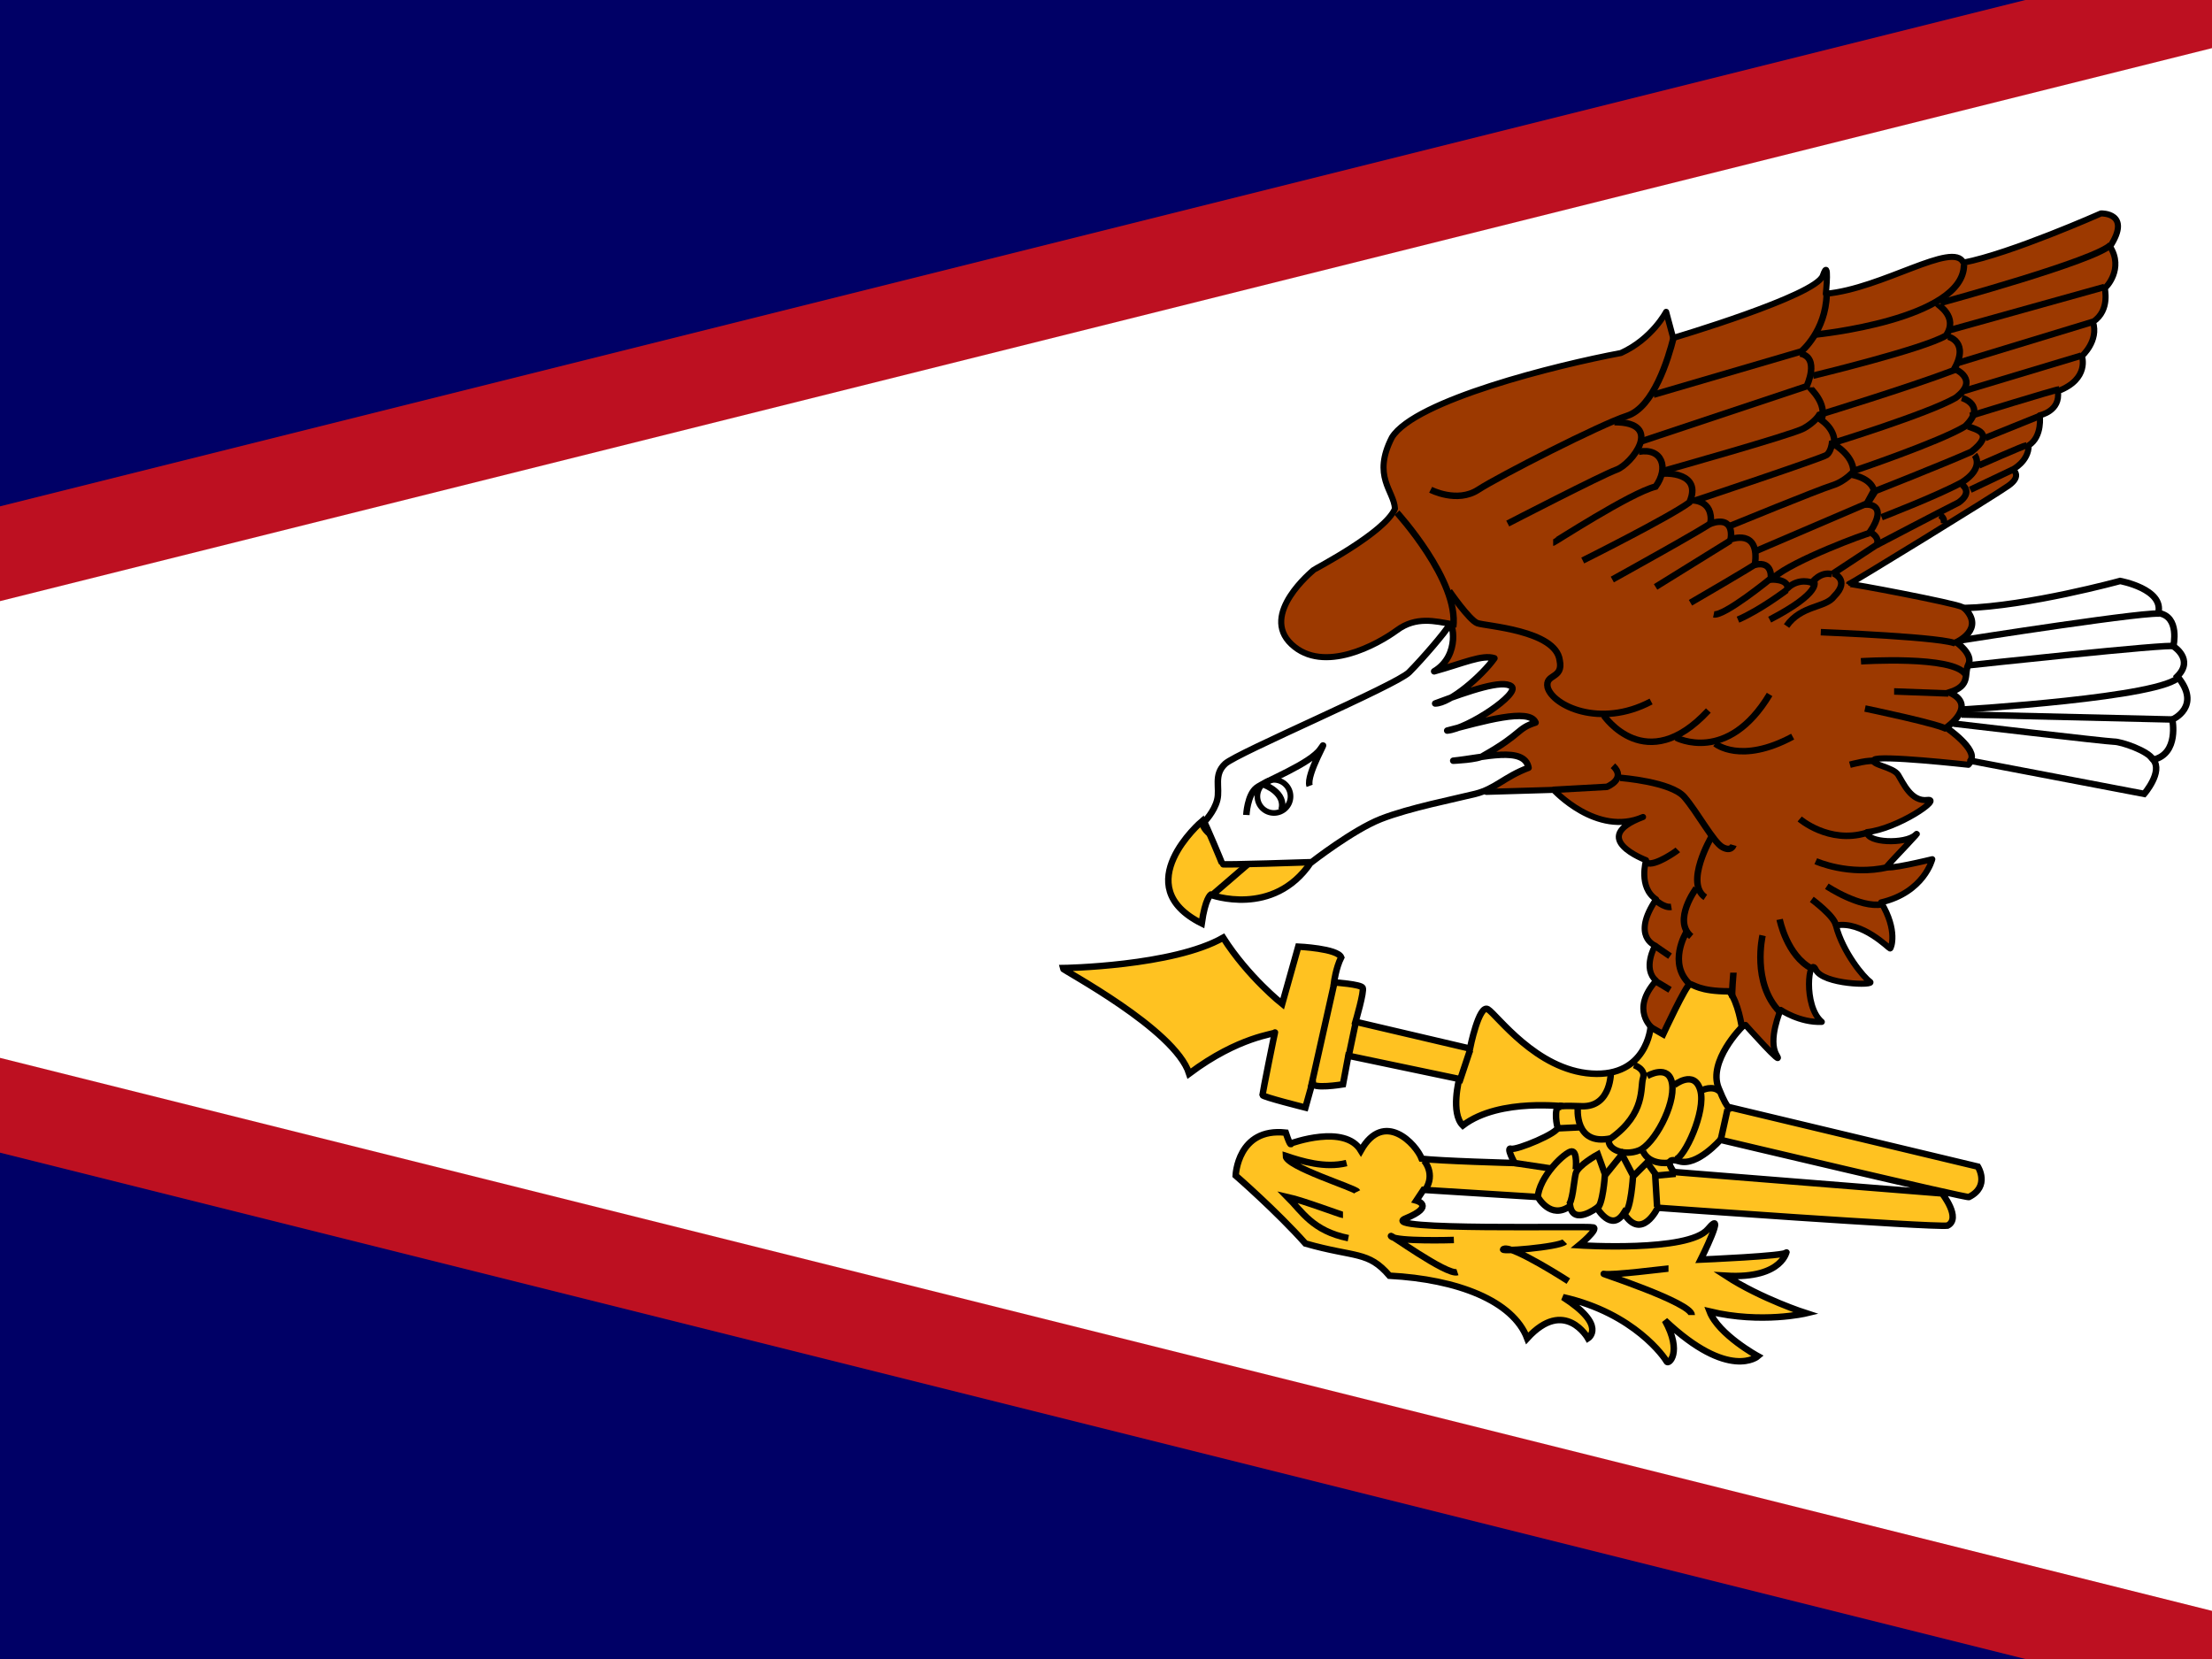
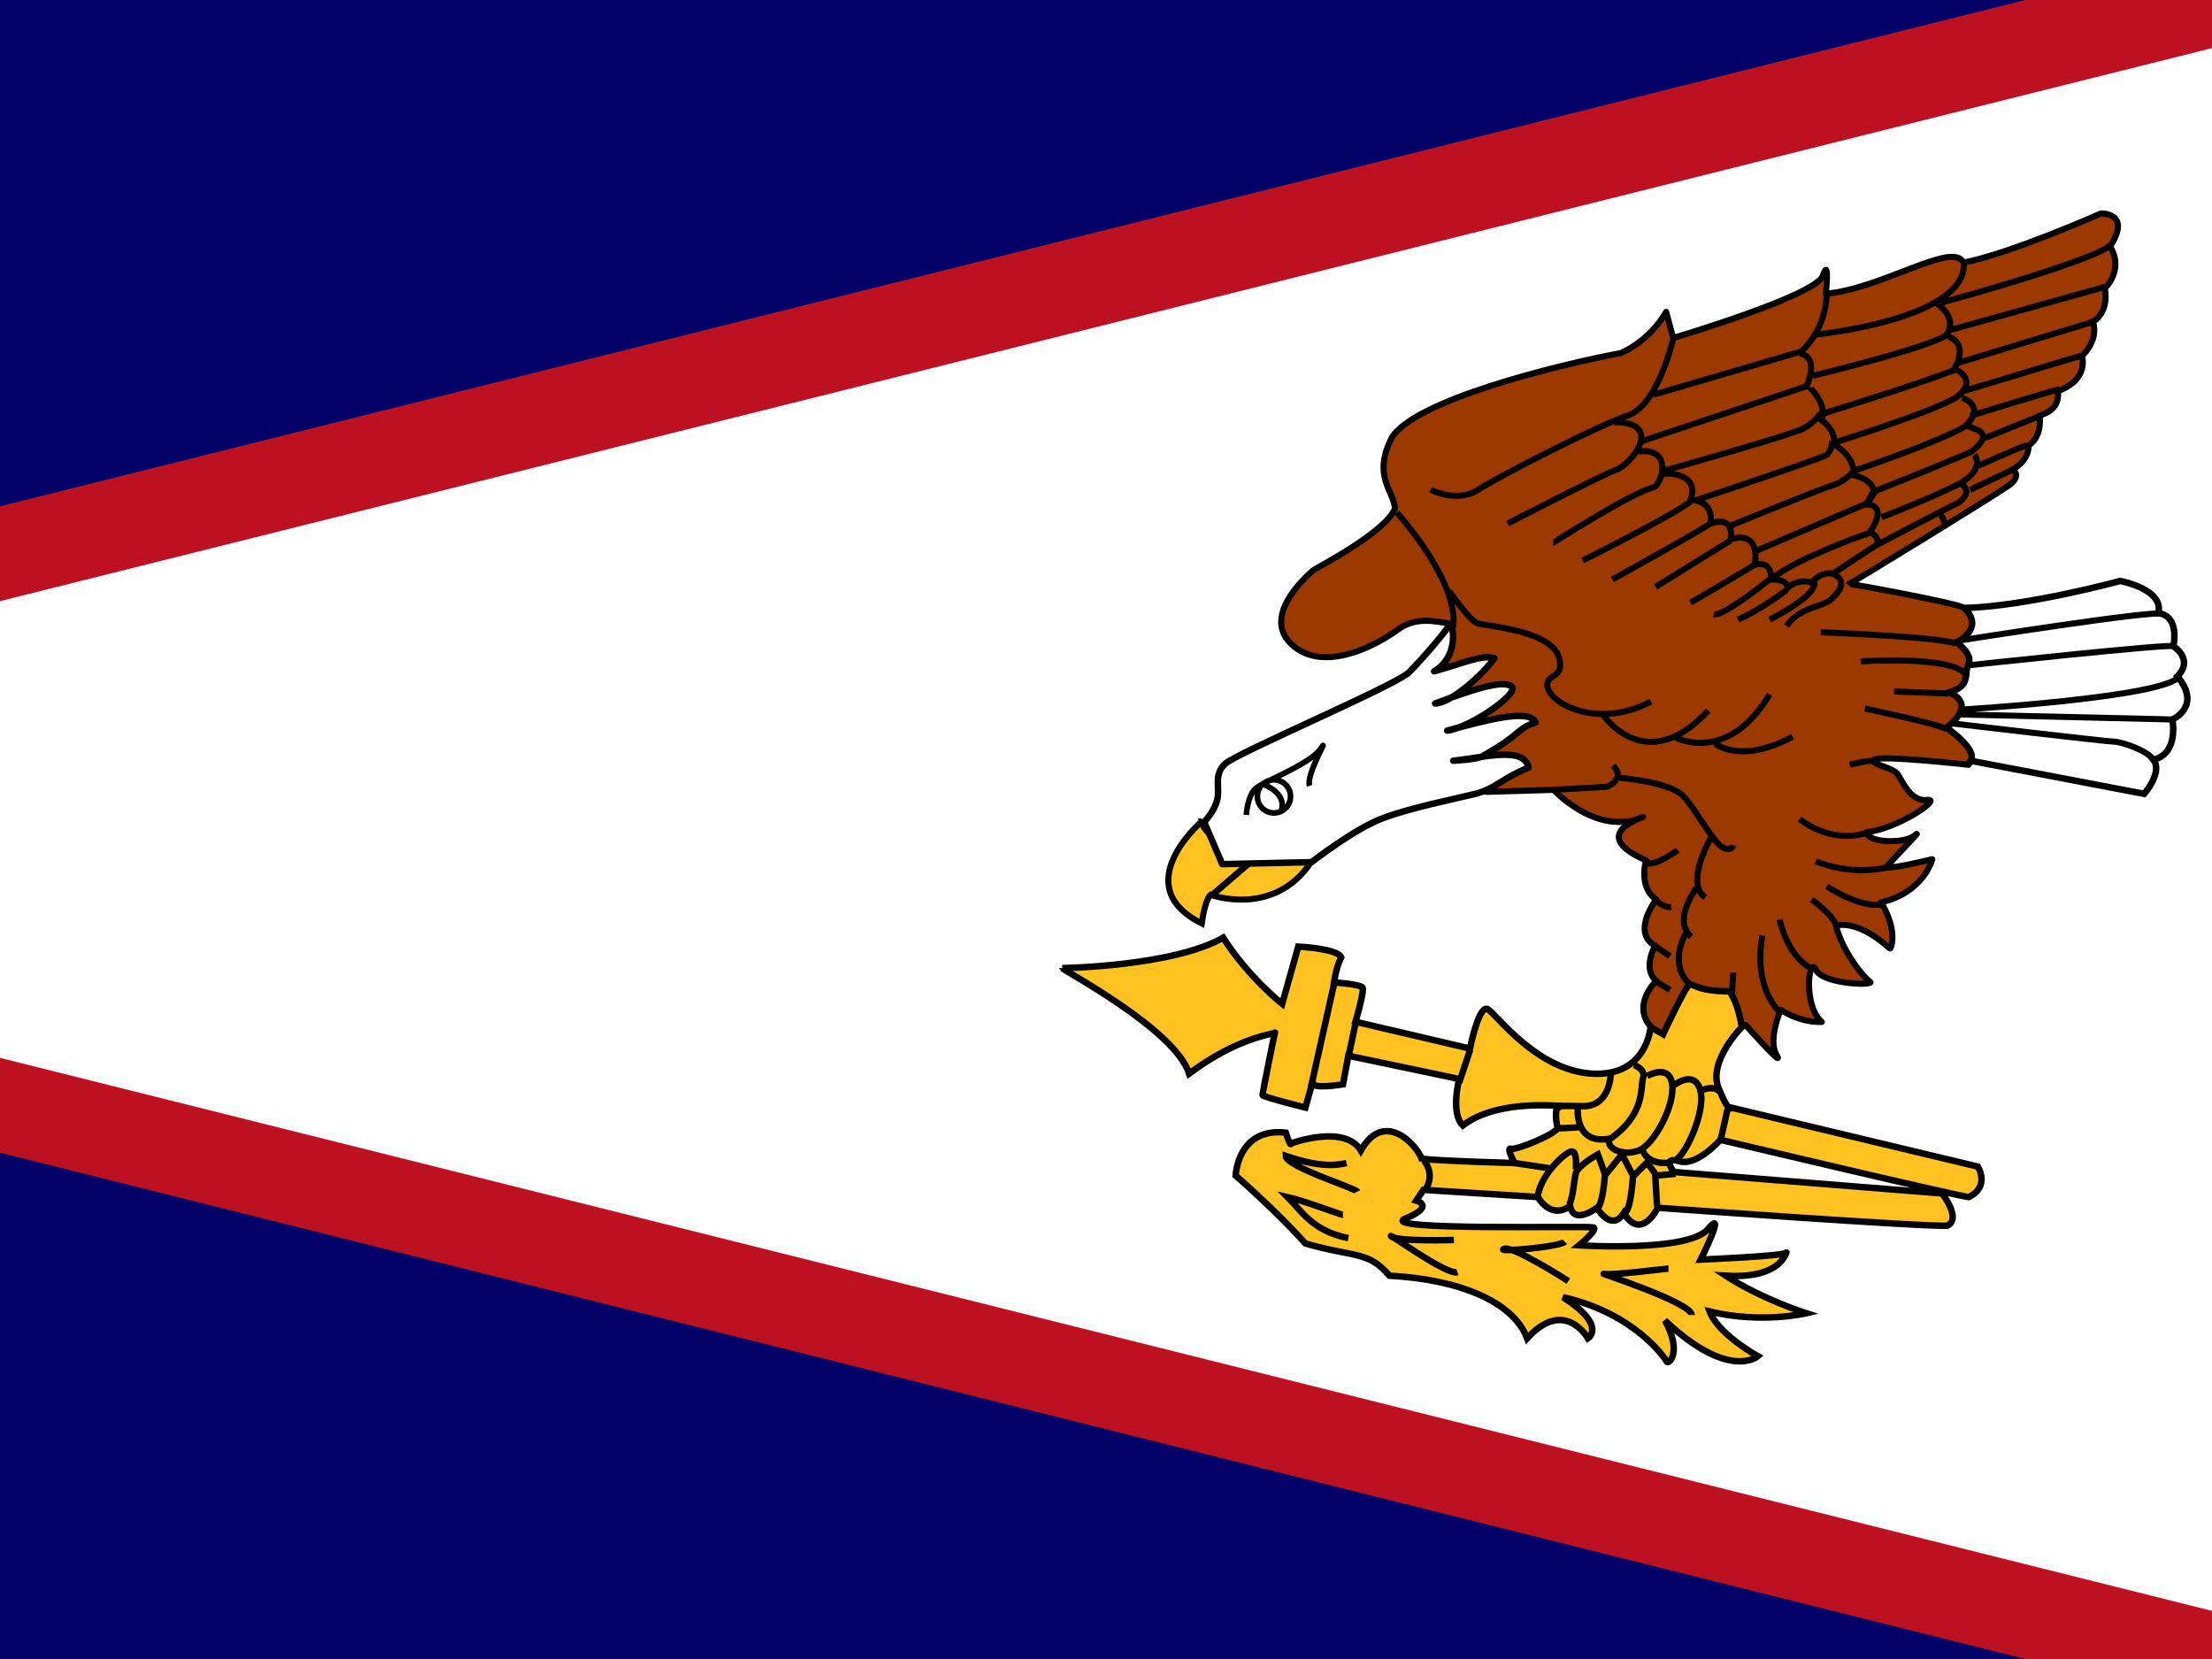
- <svg xmlns="http://www.w3.org/2000/svg" id="svg548" height="480" width="640" version="1.1">
-   <defs id="defs550">
-     <clipPath id="clipPath3716" clipPathUnits="userSpaceOnUse">
-       <rect id="rect3718" fill-opacity="0.67" height="480" width="640" y="0" x="0" />
-     </clipPath>
-   </defs>
-   <g id="flag" clip-path="url(#clipPath3716)">
-     <rect id="rect877" height="512" width="1024" y="-16" x="-374" stroke-width="1pt" fill="#006" />
-     <path id="path1241" d="m-374 240 1024 256v-512l-1024 256z" fill-rule="evenodd" stroke-width="1pt" fill="#bd1021" />
-     <path id="path1244" d="m650 11.429v457.14l-914.29-228.57 914.29-228.57z" fill-rule="evenodd" stroke-width="1pt" fill="#fff" />
-     <g id="g1279" stroke="#000" transform="matrix(1.4087 0 0 1.4087 292.32 52.187)">
-       <path id="path1211" stroke-linejoin="round" d="m131.81 174.07s-4.538-3.713 0.825-9.695c-2.888-2.475-0.206-7.219-0.206-7.219s-4.951-1.857 0.206-9.489c-3.713-2.475-2.063-8.045-2.063-8.045s-12.17-4.538-0.618-8.869c-9.489 4.125-18.359-5.57-18.359-5.57l-13.82 0.413c-2.344-11.48-20.565-1.51-7.019-34.443-3.507-0.619-7.426-1.65-11.345 1.238-3.92 2.887-15.058 9.075-21.659 2.887s4.331-15.058 4.538-15.264c0.206-0.206 14.645-7.632 16.708-12.582-0.206-3.714-4.744-6.601-0.619-14.646 4.744-7.632 33.826-14.852 47.036-17.327 6.394-2.888 9.282-8.457 9.282-8.457l1.444 5.363s29.291-8.664 30.735-12.789 0.619 3.713 0.619 3.713c11.551-1.031 26.196-10.932 28.259-6.394 9.695-1.856 28.26-10.107 28.26-10.107s6.394-0.206 1.856 6.807c2.888 4.538-0.825 8.457-1.031 8.457-0.207 0 1.237 4.538-2.476 7.013 1.239 3.919-2.269 7.013-2.269 7.013s1.651 4.744-4.95 7.22c0.619 4.125-3.713 4.951-3.713 4.951s0.619 4.332-2.269 6.188c0 3.3-3.3 4.951-3.3 4.951s2.062 1.238-0.826 3.3c-2.887 2.063-32.797 20.421-32.797 20.215 0-0.206 21.865 3.919 23.309 4.744s17.946 11.758 17.946 11.758l-16.709 20.627s-18.564-2.062-19.389-1.031 3.919 1.444 4.95 3.094c1.032 1.65 2.682 5.57 5.982 5.157 3.301-0.413-6.188 5.982-12.376 6.601 0 2.269 7.838 2.475 9.901 0.619 2.063-1.857-4.951 5.363-5.776 6.394s9.283-1.444 9.283-1.444-1.651 6.807-10.52 8.87c3.506 5.776 2.062 9.489 1.856 9.489s-5.776-5.776-11.139-4.745c1.444 5.57 5.776 10.726 7.014 11.552 1.237 0.825-9.695 0.618-11.139-2.476s-2.682 7.426 1.237 10.727c-4.537 0.206-8.457-2.476-8.457-2.476s-2.681 6.188-0.825 9.283c1.857 3.094-6.394-6.189-6.394-6.189l-15.677 6.601-3.507-5.982z" fill-rule="evenodd" stroke-width="1.25" fill="#9c3900" />
-       <path id="path1173" d="m10.652 161.79c0.367 0 22.774-0.368 33.06-6.245 5.143 8.081 12.122 13.591 12.122 13.591l3.306-11.754s8.081 0.367 8.816 2.204c-1.102 2.203-1.469 5.142-1.469 5.142s5.51 0.368 5.877 1.102c0.367 0.735-1.469 6.979-1.469 6.979l23.509 5.51s1.837-9.183 3.673-8.081c1.837 1.102 9.918 12.489 21.305 13.224s12.122-9.551 12.122-9.551l2.571 1.47s4.775-10.285 5.51-10.285 1.837 1.469 8.081 1.469c1.837 2.204 2.572 7.346 2.572 7.346s-6.98 6.98-4.776 12.49 2.572 4.04 2.572 4.04l50.691 12.122s2.572 4.041-1.836 6.245c0 0.367-51.059-11.755-51.059-11.755s-4.776 5.51-8.449 4.408-1.102 2.204-1.102 2.204l55.099 4.408s4.041 5.143 1.102 6.612c-3.673 0.367-59.507-3.673-59.507-3.673s-3.306 6.979-6.979 1.102c-2.571 4.04-5.51-1.102-5.51-1.102s-4.775 3.673-5.51-0.368c-4.041 2.939-6.612-1.836-6.612-1.836l-23.509-1.47-1.469 2.204s4.041 1.102-2.204 3.674c-6.245 2.571 37.467 1.469 38.569 1.836 1.102 0.368-2.938 3.674-2.938 3.674s22.407 1.469 26.447-3.306c4.041-4.776-1.469 6.244-1.469 6.244s17.632-0.734 17.632-1.469-0.368 5.51-12.489 4.775c7.346 4.776 16.529 7.714 16.529 7.714s-9.183 2.204-19.835-0.367c1.836 4.775 9.918 9.183 9.918 9.183s-5.878 5.143-19.102-7.347c3.674 6.612 0.735 9.184 0.368 8.449-0.368-0.735-6.612-9.918-21.305-13.224 9.183 5.877 5.142 8.449 5.142 8.449s-4.775-8.449-12.489 0c-2.939-7.714-14.326-12.122-28.284-12.857-4.408-5.142-6.979-3.673-17.264-6.612-5.877-6.611-14.326-13.958-14.326-13.958s0.367-9.918 10.285-8.816c1.102 3.306 1.102 2.204 1.102 2.204s11.02-4.041 14.326 1.469c4.775-8.449 11.387-1.263 12.489 1.675 3.165 0.464 19.101 0.896 19.101 0.896s-1.837-3.306-0.735-2.938c1.102 0.367 9.918-3.306 9.551-4.408-0.368-1.102-0.735-4.775 0.734-4.408 1.47 0.367-12.489-1.837-20.203 4.041-2.571-2.572-0.735-9.551-0.735-9.551l-22.774-4.775-1.102 5.877s-6.612 1.102-6.245-0.367c0.367-1.47-1.469 5.142-1.469 5.142s-8.816-2.204-8.816-2.571 2.571-13.224 2.571-12.857c0 0.368-7.347 0.735-17.632 8.449-2.939-9.183-26.08-21.305-26.08-21.672z" fill-rule="evenodd" stroke-width="1pt" fill="#ffc221" />
-       <path id="path1174" d="m66.487 165.1-4.775 21.305" stroke-width="1pt" fill="none" />
-       <path id="path1175" d="m70.894 173.18-1.469 6.979" stroke-width="1pt" fill="none" />
-       <path id="path1176" d="m94.404 178.69-2.204 6.612" stroke-width="1pt" fill="none" />
-       <path id="path1177" d="m135.18 223.5c-0.367 0-11.754 1.469-13.224 1.102-1.469-0.367 17.999 5.877 17.999 8.448" stroke-width="1pt" fill="none" />
-       <path id="path1179" d="m114.61 226.08s-11.388-7.346-13.224-6.612c-1.837 0.735 11.387-0.367 12.489-1.469" stroke-width="1pt" fill="none" />
-       <path id="path1180" d="m91.098 217.63s-11.754 0.367-12.856-0.735 11.387 8.081 13.591 7.347" stroke-width="1pt" fill="none" />
-       <path id="path1181" d="m68.323 212.48c-0.367 0-8.081-2.938-11.387-3.674 2.939 2.939 5.143 6.98 12.489 8.449" stroke-width="1pt" fill="none" />
-       <path id="path1182" d="m71.262 207.71c-0.367-0.735-14.693-5.143-14.693-7.347 3.306 1.102 8.081 2.571 12.489 1.469" stroke-width="1pt" fill="none" />
-       <path id="path1183" d="m147.3 190.81-1.469 6.611" stroke-width="1pt" fill="none" />
-       <path id="path1184" d="m39.304 131.67s-15.428 13.223 0 20.937c0.735-5.143 1.837-5.877 1.837-5.877s12.856 4.775 20.57-6.612c-3.306-4.775-9.183-2.938-9.183-2.938s-12.122-0.001-13.224-5.51z" fill-rule="evenodd" stroke-width="1pt" fill="#ffc221" />
-       <path id="path1185" d="m52.161 137.55-10.652 9.183" stroke-width="1pt" fill="none" />
-       <path id="path1186" d="m84.969 201.33s2.455 2.707 0.251 6.013" stroke-width="1pt" fill="none" />
-       <path id="path1187" d="m136.65 204.04-4.04 0.368" stroke-width="1pt" fill="none" />
-       <path id="path1188" d="m103.59 201.83 7.346 1.102" stroke-width="1pt" fill="none" />
-       <path id="path1189" d="m123.35 182.94s0.206 7.426-5.982 7.22c-6.188-0.207-4.126 0.206-4.126 0.206" stroke-width="1pt" fill="none" />
-       <path id="path1190" d="m128.1 181.7s2.475 0.825 1.857 2.682c-0.619 1.856 0.618 7.219-6.601 12.376-7.633 1.65-6.807-6.394-6.807-6.394" stroke-width="1pt" fill="none" />
-       <path id="path1191" d="m130.78 183.97s4.538-2.681 5.157 1.651c0.618 4.331-3.713 12.376-6.807 13.614-3.095 1.237-6.601-0.207-6.189-2.269" stroke-width="1pt" fill="none" />
-       <path id="path1192" d="m136.35 185.83s4.126-3.301 5.363 1.031c1.238 4.332-3.3 14.027-5.157 14.233" stroke-width="1pt" fill="none" />
-       <path id="path1193" d="m142.12 186.86s2.063-1.031 3.506 0.206" stroke-width="1pt" fill="none" />
-       <path id="path1194" d="m135.52 201.71c-0.825 0.206-4.332 0.412-5.569-2.269" stroke-width="1pt" fill="none" />
-       <path id="path1195" d="m116.96 194.49c-0.206 0-4.331 0.207-4.331 0.207" stroke-width="1pt" fill="none" />
-       <path id="path1196" d="m132.84 210.79-0.412-6.807-1.65-2.269-2.888 2.888s-0.413 6.807-1.65 7.426" stroke-width="1pt" fill="none" />
-       <path id="path1197" d="m127.89 204.39c-0.206-0.412-2.269-4.331-2.269-4.331l-3.507 4.331s-0.412 6.189-1.65 6.808" stroke-width="1pt" fill="none" />
-       <path id="path1198" d="m122.11 204.18c0-0.206-1.444-4.125-1.444-4.125s-4.125 2.269-4.538 3.919c-0.412 1.65-0.619 6.188-1.65 6.601" stroke-width="1pt" fill="none" />
-       <path id="path1199" d="m116.13 203.15s0.413-3.713-0.825-3.713c-1.237 0-6.807 5.157-7.013 9.695" stroke-width="1pt" fill="none" />
-       <path id="path1200" stroke-linejoin="round" d="m39.811 131.78s2.063-2.063 2.682-4.538c0.619-2.475-0.825-5.157 1.65-7.426 2.475-2.269 35.066-16.089 37.748-18.771 2.682-2.681 7.632-8.457 8.251-9.695 0.619-1.238 2.475 6.188-3.094 9.489 5.982-1.651 9.901-3.507 12.376-2.682-2.476 3.507-9.076 9.283-12.17 9.283 7.22-2.682 13.82-4.951 15.677-3.507 1.856 1.444-8.87 8.664-13.202 9.076 7.22-1.856 16.915-4.744 18.152-1.65-3.919 1.238-2.682 2.268-10.726 6.807-1.031 0.826-6.188 1.031-6.188 1.031 6.188-0.619 14.645-3.094 15.47 1.444-4.95 1.856-6.807 4.332-10.932 5.363-4.125 1.032-13.614 2.888-19.39 5.157-5.776 2.269-14.233 8.87-14.233 8.87s-18.358 0.619-18.358 0.412c0-0.206-3.507-8.457-3.713-8.663z" fill-rule="evenodd" stroke-width="1pt" fill="#fff" />
-       <path id="path1201" d="m48.474 130.34s0.206-4.125 2.063-5.569c1.857-1.444 11.139-4.951 13.202-8.045 2.063-3.094-3.094 5.363-2.269 7.632" stroke-width="1pt" fill="none" />
-       <path id="path1202" d="m52.187 124.15s4.538 1.651 3.507 5.157" stroke-width="1pt" fill="none" />
-       <path id="path1203" d="m57.344 126.01c0 2.164-1.755 3.919-3.919 3.919s-3.919-1.755-3.919-3.919 1.755-3.919 3.919-3.919 3.919 1.755 3.919 3.919z" transform="matrix(.86842 0 0 .86842 7.7514 17.095)" stroke-width="1pt" fill="none" />
-       <path id="path1205" d="m197.2 119.2 35.685 6.807s3.92-4.538 1.857-7.013c5.363-1.237 3.919-8.251 3.919-8.251s6.188-2.681 1.031-8.87c3.508-3.506-0.825-6.188-0.825-6.188s1.444-6.188-3.094-6.807c1.238-4.95-7.838-6.601-7.838-6.601s-18.771 5.157-31.973 5.569c4.332 4.332-1.65 7.013-1.65 7.013s3.507 2.475 2.475 4.538c-1.031 2.063 0.619 4.332-3.919 5.776 5.982 2.682-0.619 7.219-0.619 7.219s6.601 4.538 4.951 6.807z" fill-rule="evenodd" stroke-width="1pt" fill="#fff" />
-       <path id="path1206" d="m193.69 111.57s31.56 3.713 33.004 3.713 7.013 1.857 8.045 3.713" stroke-width="1pt" fill="none" />
-       <path id="path1207" d="m195.34 109.71 43.936 1.031" stroke-width="1pt" fill="none" />
-       <path id="path1208" d="m195.55 108.68s41.667-2.475 44.555-6.807" stroke-width="1pt" fill="none" />
-       <path id="path1209" d="m196.78 99.604s41.874-4.538 42.287-3.919" stroke-width="1pt" fill="none" />
-       <path id="path1210" d="m195.34 94.447s40.636-6.394 41.048-5.363" stroke-width="1pt" fill="none" />
-       <path id="path1212" d="m79.416 68.251s12.789 14.027 11.551 23.515" stroke-width="1pt" fill="none" />
-       <path id="path1213" d="m90.142 84.34s4.125 5.982 5.776 6.601 16.09 1.444 16.915 7.632c0.825 3.919-3.094 2.681-2.475 5.569 1.031 3.713 10.726 8.457 21.246 2.888" stroke-width="1pt" fill="none" />
-       <path id="path1214" d="m121.91 109.92s8.663 12.789 21.452-1.031" stroke-width="1pt" fill="none" />
-       <path id="path1215" d="m136.76 114.46s10.52 5.569 19.183-8.87" stroke-width="1pt" fill="none" />
-       <path id="path1216" d="m144.8 115.69s5.157 4.332 15.884-1.443" stroke-width="1pt" fill="none" />
-       <path id="path1217" d="m175.54 108.47s15.883 3.3 16.915 4.332" stroke-width="1pt" fill="none" />
-       <path id="path1218" d="m181.52 104.97c0.206 0 11.139 0.413 11.139 0.413" stroke-width="1pt" fill="none" />
-       <path id="path1219" d="m174.71 98.779s18.977-1.238 21.453 2.682" stroke-width="1pt" fill="none" />
-       <path id="path1220" d="m166.46 92.797s26.61 1.031 27.847 2.475" stroke-width="1pt" fill="none" />
-       <path id="path1221" d="m172.44 120.02s4.538-1.237 5.157-0.618" stroke-width="1pt" fill="none" />
-       <path id="path1222" d="m162.13 131.16s5.982 5.157 13.615 2.888" stroke-width="1pt" fill="none" />
-       <path id="path1223" d="m165.43 139.83s6.807 3.094 14.852 1.237" stroke-width="1pt" fill="none" />
-       <path id="path1224" d="m167.7 144.98s6.807 4.538 11.345 3.712" stroke-width="1pt" fill="none" />
-       <path id="path1225" d="m164.61 147.67s4.744 3.507 4.95 5.363" stroke-width="1pt" fill="none" />
-       <path id="path1226" d="m158.01 151.79s1.444 7.425 6.601 10.107" stroke-width="1pt" fill="none" />
-       <path id="path1227" d="m154.5 155.09s-2.269 9.695 3.507 15.677" stroke-width="1pt" fill="none" />
-       <path id="path1228" d="m148.52 162.72c0 0.206-0.412 4.538-0.206 4.951" stroke-width="1pt" fill="none" />
-       <path id="path1229" d="m111.39 125.18 11.139-0.619s4.125-1.65 1.237-4.331" stroke-width="1pt" fill="none" />
-       <path id="path1230" d="m125.21 122.71c0.207 0 10.52 0.825 13.202 3.919 2.681 3.094 5.982 9.282 7.838 10.314 1.857 1.031 2.269-0.413 2.269-0.413" stroke-width="1pt" fill="none" />
-       <path id="path1231" d="m143.98 134.88s-5.569 9.489-1.237 12.377" stroke-width="1pt" fill="none" />
-       <path id="path1232" d="m140.88 145.4s-4.95 6.601-1.031 9.901" stroke-width="1pt" fill="none" />
-       <path id="path1233" d="m138.82 154.47s-3.919 6.395 0.826 10.726" stroke-width="1pt" fill="none" />
-       <path id="path1235" d="m137.09 137.51c-0.266 0.266-4.791 3.46-6.388 2.662" stroke-width="1pt" fill="none" />
-       <path id="path1236" d="m132.3 147.62s1.863 1.863 3.46 1.597" stroke-width="1pt" fill="none" />
-       <path id="path1237" d="m132.52 157.3 2.973 2.039" stroke-width="1pt" fill="none" />
-       <path id="path1238" d="m132.92 164.71 2.572 1.552" stroke-width="1pt" fill="none" />
-       <path id="path1246" d="m86.33 63.544s5.423 2.82 9.761 0c4.339-2.82 25.162-13.448 30.585-15.184 5.422-1.735 8.459-11.713 9.544-16.051" stroke-width="1pt" fill="none" />
-       <path id="path1247" d="m132.1 44.022 30.368-8.893s4.989-4.121 5.206-11.713" stroke-width="1pt" fill="none" />
-       <path id="path1248" d="m165.5 31.658s30.367-3.037 30.367-14.316" stroke-width="1pt" fill="none" />
-       <path id="path1249" d="m191.1 25.15s31.886-8.676 34.923-11.93" stroke-width="1pt" fill="none" />
-       <path id="path1250" d="m102.16 70.485s19.305-9.978 22.342-11.062c3.036-1.085 9.977-9.761-0.434-9.761" stroke-width="1pt" fill="none" />
-       <path id="path1251" d="m111.49 74.389c0.217 0 15.834-10.195 21.04-11.496 2.82-3.904 1.302-8.026-3.47-7.158" stroke-width="1pt" fill="none" />
-       <path id="path1252" d="m133.83 60.29c0.434-0.217 8.46-0.434 5.64 5.857-4.12 3.037-21.908 11.93-21.908 11.93" stroke-width="1pt" fill="none" />
-       <path id="path1253" d="m129.71 53.566 33.84-11.28s2.82-5.857-1.301-6.724" stroke-width="1pt" fill="none" />
-       <path id="path1254" d="m190.45 25.367c0 0.217 4.339 2.603 1.736 6.507-4.772 2.82-27.331 8.243-27.331 8.243" stroke-width="1pt" fill="none" />
-       <path id="path1255" d="m224.72 21.897-31.886 8.893" stroke-width="1pt" fill="none" />
-       <path id="path1256" d="m222.33 29.055-27.764 8.46" stroke-width="1pt" fill="none" />
-       <path id="path1257" d="m219.95 35.996-24.511 7.375" stroke-width="1pt" fill="none" />
-       <path id="path1258" d="m215.39 42.937c-0.651 0-18.22 5.423-18.22 5.423" stroke-width="1pt" fill="none" />
-       <path id="path1259" d="m211.49 48.36-11.28 4.555" stroke-width="1pt" fill="none" />
-       <path id="path1260" d="m208.67 54.433c-0.434 0-9.761 4.121-9.761 4.121" stroke-width="1pt" fill="none" />
-       <path id="path1261" d="m205.85 59.422-8.676 4.121" stroke-width="1pt" fill="none" />
-       <path id="path1262" d="m190.88 68.75s1.085 0.434 0.868 1.735" stroke-width="1pt" fill="none" />
-       <path id="path1263" d="m168.97 80.68s3.688 1.301 0.217 4.772c-1.735 2.386-6.724 1.735-9.761 6.074" stroke-width="1pt" fill="none" />
-       <path id="path1264" d="m192.62 32.092s4.556 1.085 1.085 6.941c-9.111 3.471-27.548 9.11-27.548 9.11s-0.867 1.518-3.253 2.82c-2.386 1.301-28.632 8.676-28.632 8.676" stroke-width="1pt" fill="none" />
-       <path id="path1265" d="m194.14 38.816s4.989 2.169 0 5.857c-5.64 3.254-25.379 9.327-25.379 9.327s-0.217 1.735-1.084 2.386c-0.868 0.651-26.897 9.327-26.897 9.327" stroke-width="1pt" fill="none" />
-       <path id="path1266" d="m195.44 44.672s5.206 1.518 0.651 5.856c-5.423 3.254-22.776 9.11-22.776 9.11s-1.735 2.169-4.555 3.037c-2.82 0.868-20.823 8.243-20.823 8.243" stroke-width="1pt" fill="none" />
-       <path id="path1267" d="m196.74 50.529c1.519 0.651 5.64 1.302 0.651 5.206-5.856 2.603-20.172 8.243-20.172 8.243l-1.302 2.386-22.775 9.761" stroke-width="1pt" fill="none" />
-       <path id="path1268" d="m198.04 56.386s2.169 2.603-2.603 5.64c-5.206 2.82-16.485 7.158-16.485 7.158" stroke-width="1pt" fill="none" />
-       <path id="path1269" d="m195.44 62.459s2.386 1.518-0.65 3.688c-3.471 1.735-17.136 8.893-17.136 8.893l-8.894 5.857" stroke-width="1pt" fill="none" />
-       <path id="path1270" d="m164.2 42.503c0 0.217 3.688 3.254 2.386 6.724 3.254 2.386 2.603 4.989 2.603 4.989s4.555 2.603 3.905 6.29c4.555 1.085 4.338 3.688 4.338 3.688l-1.519 2.386s4.555-0.217 0.651 5.64c2.386 1.302 1.302 2.82 1.302 2.82" stroke-width="1pt" fill="none" />
-       <path id="path1271" d="m176.56 72.437c-0.651 0-15.834 5.64-19.739 9.11" stroke-width="1pt" fill="none" />
-       <path id="path1272" d="m139.91 65.713s4.555-0.217 3.905 4.772c5.206-1.735 4.121 3.254 4.121 3.254s6.073-2.386 4.989 5.206c3.904-0.868 3.253 3.037 3.253 3.037s3.471-0.217 3.471 1.735c2.386-2.169 4.989-1.085 4.989-1.085s1.735-2.386 4.121-1.735" stroke-width="1pt" fill="none" />
-       <path id="path1273" d="m144.03 70.268c0 0.434-20.39 11.713-20.39 11.713" stroke-width="1pt" fill="none" />
-       <path id="path1274" d="m147.93 73.955-15.401 9.544" stroke-width="1pt" fill="none" />
-       <path id="path1275" d="m153.14 78.727c0 0.217-13.449 8.026-13.449 8.026" stroke-width="1pt" fill="none" />
-       <path id="path1276" d="m156.18 81.764s-9.544 7.809-11.713 7.375" stroke-width="1pt" fill="none" />
-       <path id="path1277" d="m159.43 84.15s-5.423 4.121-9.978 6.074" stroke-width="1pt" fill="none" />
-       <path id="path1278" d="m165.07 82.415s1.735 2.169-9.11 7.809" stroke-width="1pt" fill="none" />
+ <svg xmlns="http://www.w3.org/2000/svg" id="American_Samoa" viewBox="0 0 640 480" version="1.1">
+   <g id="flag">
+     <path style="fill:#000066" d="m0 0v480h640v-480h-640z" />
+     <path style="fill:#bd1021" d="m586 0-586 146.5v187l586 146.5h54v-480h-54z" />
+     <path style="fill:#ffffff" d="m640 13.93-640 160v132.14l640 160v-452.14z" />
+     <g>
+       <path style="stroke-linejoin:round;fill-rule:evenodd;stroke:#000000;stroke-width:1.761;fill:#9c3900" d="m478 297.4s-6.393-5.23 1.162-13.657c-4.068-3.486-0.29-10.169-0.29-10.169s-6.975-2.616 0.29-13.367c-5.231-3.487-2.906-11.333-2.906-11.333s-17.144-6.393-0.871-12.494c-13.367 5.811-25.862-7.847-25.862-7.847l-19.468 0.582c-3.302-16.172-28.126-17.606-9.888-48.52-4.94-0.872-10.461-2.324-15.982 1.744-5.522 4.067-21.212 12.784-30.511 4.067s6.101-21.212 6.393-21.502c0.29-0.29 20.63-10.751 23.536-17.725-0.29-5.231-6.682-9.298-0.872-20.631 6.683-10.752 47.651-20.922 66.26-24.409 9.007-4.068 13.076-11.914 13.076-11.914l2.034 7.555s41.262-12.204 43.296-18.016c2.034-5.812 0.872 5.23 0.872 5.23 16.272-1.453 36.903-15.4 39.809-9.008 13.657-2.615 39.81-14.238 39.81-14.238s9.007-0.29 2.614 9.589c4.068 6.393-1.162 11.914-1.452 11.914-0.292 0 1.742 6.393-3.488 9.88 1.745 5.521-3.197 9.879-3.197 9.879s2.326 6.684-6.973 10.171c0.872 5.811-5.23 6.974-5.23 6.974s0.872 6.102-3.196 8.717c0 4.649-4.649 6.974-4.649 6.974s2.905 1.743-1.164 4.649c-4.067 2.906-46.201 28.767-46.201 28.477 0-0.291 30.801 5.521 32.835 6.683 2.035 1.163 25.281 16.564 25.281 16.564l-23.538 29.057s-26.151-2.905-27.313-1.452c-1.162 1.452 5.52 2.034 6.973 4.358 1.454 2.325 3.778 7.847 8.427 7.265 4.65-0.582-8.717 8.427-17.434 9.299 0 3.196 11.041 3.486 13.947 0.872 2.906-2.616-6.974 7.555-8.137 9.007-1.162 1.452 13.077-2.034 13.077-2.034s-2.325 9.589-14.819 12.495c4.939 8.137 2.905 13.367 2.614 13.367-0.29 0-8.136-8.137-15.691-6.684 2.034 7.846 8.137 15.11 9.881 16.273 1.742 1.162-13.658 0.871-15.692-3.488-2.034-4.358-3.778 10.461 1.743 15.111-6.392 0.29-11.914-3.488-11.914-3.488s-3.776 8.717-1.162 13.077c2.616 4.359-9.007-8.718-9.007-8.718l-22.084 9.299-4.941-8.427z" />
+       <path style="fill-rule:evenodd;stroke:#000000;stroke-width:1.409pt;fill:#ffc221" d="m307.32 280.1c0.518 0 32.082-0.519 46.572-8.798 7.244 11.384 17.076 19.146 17.076 19.146l4.658-16.558s11.384 0.517 12.418 3.105c-1.552 3.103-2.069 7.243-2.069 7.243s7.761 0.519 8.279 1.553c0.517 1.035-2.07 9.831-2.07 9.831l33.117 7.762s2.587-12.936 5.175-11.384c2.587 1.553 13.972 17.594 30.012 18.629 16.041 1.035 17.077-13.455 17.077-13.455l3.621 2.071s6.727-14.488 7.762-14.488c1.036 0 2.588 2.069 11.384 2.069 2.588 3.105 3.623 10.348 3.623 10.348s-9.832 9.833-6.728 17.595c3.105 7.762 3.623 5.691 3.623 5.691l71.409 17.076s3.623 5.693-2.586 8.798c0 0.517-71.927-16.559-71.927-16.559s-6.728 7.761-11.902 6.209c-5.175-1.552-1.553 3.105-1.553 3.105l77.618 6.209s5.693 7.245 1.553 9.315c-5.175 0.517-83.828-5.174-83.828-5.174s-4.657 9.831-9.831 1.552c-3.622 5.691-7.762-1.552-7.762-1.552s-6.727 5.174-7.762-0.519c-5.693 4.14-9.314-2.586-9.314-2.586l-33.118-2.071-2.07 3.105s5.692 1.552-3.105 5.175c-8.796 3.622 52.78 2.07 54.332 2.587 1.552 0.518-4.139 5.175-4.139 5.175s31.565 2.07 37.256-4.657c5.693-6.728-2.069 8.796-2.069 8.796s24.838-1.034 24.838-2.069c0-1.036-0.518 7.762-17.593 6.726 10.348 6.728 23.284 10.867 23.284 10.867s-12.936 3.105-27.941-0.517c2.586 6.727 13.971 12.936 13.971 12.936s-8.28 7.245-26.909-10.35c5.176 9.315 1.035 12.938 0.518 11.902-0.518-1.035-9.314-13.971-30.012-18.628 12.936 8.279 7.244 11.902 7.244 11.902s-6.727-11.902-17.594 0c-4.14-10.867-20.18-17.076-39.843-18.112-6.209-7.243-9.831-5.174-24.32-9.314-8.279-9.313-20.181-19.663-20.181-19.663s0.518-13.971 14.489-12.419c1.552 4.657 1.552 3.105 1.552 3.105s15.524-5.693 20.181 2.069c6.727-11.902 16.041-1.779 17.594 2.36 4.458 0.654 26.907 1.262 26.907 1.262s-2.588-4.657-1.036-4.139c1.553 0.517 13.972-4.657 13.455-6.209-0.519-1.553-1.036-6.727 1.034-6.21s-17.594-2.588-28.46 5.693c-3.622-3.623-1.035-13.455-1.035-13.455l-32.081-6.726-1.553 8.279s-9.314 1.552-8.796-0.517c0.517-2.071-2.07 7.243-2.07 7.243s-12.419-3.105-12.419-3.622 3.622-18.628 3.622-18.111c0 0.518-10.349 1.035-24.838 11.902-4.14-12.936-36.739-30.012-36.739-30.529z" />
+       <path style="fill-rule:evenodd;stroke:#000000;stroke-miterlimit:2;stroke-width:1.761;fill:#ffc221" d="m347.69 237.67s-21.734 18.627 0 29.493c1.034-7.244 2.587-8.278 2.587-8.278s18.11 6.726 28.977-9.315l-12.937-4.139s-17.076 0-18.628-7.761z" />
+       <path style="stroke:#000000;stroke-width:1.409pt;fill:none" d="m365.8 245.95-15.01 12.94" />
+       <path style="stroke:#000000;stroke-width:1.409pt;fill:none" d="m455.91 338.36s0.582-5.23-1.162-5.23c-1.742 0-9.589 7.265-9.879 13.657m19.465-6.976c0-0.29-2.034-5.811-2.034-5.811s-5.811 3.197-6.392 5.521c-0.581 2.325-0.872 8.717-2.325 9.299m18.894-8.713c-0.291-0.58-3.197-6.101-3.197-6.101l-4.94 6.101s-0.58 8.719-2.324 9.591m17.434-0.575-0.581-9.589-2.324-3.196-4.068 4.068s-0.582 9.589-2.325 10.461m-13.072-24.706c-0.291 0-6.102 0.292-6.102 0.292m33.416-12.491s5.813-4.65 7.555 1.452c1.744 6.103-4.649 19.76-7.265 20.05m-8.136-24.122s6.392-3.777 7.264 2.325c0.871 6.101-5.23 17.434-9.589 19.178-4.359 1.743-9.298-0.291-8.718-3.196m7.267-21.505s3.487 1.162 2.616 3.778c-0.872 2.614 0.871 10.169-9.298 17.434-10.753 2.324-9.589-9.007-9.589-9.007m9.58-10.458s0.29 10.461-8.427 10.17-5.812 0.291-5.812 0.291m-59.137 24.432c-0.518-1.035-20.698-7.245-20.698-10.35 4.657 1.553 11.384 3.622 17.593 2.07m-1.035 15c-0.518 0-11.385-4.139-16.041-5.176 4.139 4.14 7.244 9.833 17.593 11.902m30.531 0.528s-16.558 0.517-18.11-1.035c-1.553-1.552 16.04 11.384 19.145 10.35m32.086 2.589s-16.042-10.348-18.629-9.314c-2.587 1.035 16.041-0.517 17.594-2.07m30.012 7.749c-0.517 0-16.558 2.07-18.629 1.553-2.069-0.517 25.356 8.279 25.356 11.901m-103.5-95.722-6.727 30.013m32.763 21.025s3.459 3.813 0.354 8.47m80.154-28.854s2.907-1.453 4.939 0.29m2.359 5.274-2.07 9.313m-72.445-26.386-3.105 9.314m-30.014-17.076-2.069 9.831m93.108 30.359c-1.162 0.29-6.102 0.58-7.845-3.196m-37.135 3.365 10.349 1.552m36.223 1.561-5.691 0.519" />
+       <path style="stroke-linejoin:round;fill-rule:evenodd;stroke:#000000;stroke-width:1.409pt;fill:#ffffff" d="m348.4 237.82s2.905-2.906 3.777-6.392c0.872-3.487-1.162-7.265 2.325-10.461 3.487-3.197 49.397-22.665 53.176-26.443 3.777-3.777 10.751-11.913 11.623-13.657 0.871-1.743 3.487 8.717-4.359 13.367 8.427-2.325 13.948-4.94 17.434-3.778-3.487 4.94-12.785 13.077-17.144 13.077 10.171-3.778 19.469-6.975 22.085-4.941 2.614 2.035-12.496 12.205-18.598 12.786 10.17-2.615 23.828-6.683 25.571-2.325-5.521 1.744-3.778 3.195-15.11 9.589-1.453 1.164-8.717 1.453-8.717 1.453 8.717-0.872 20.631-4.359 21.793 2.034-6.973 2.615-9.589 6.102-15.401 7.555-5.811 1.454-19.178 4.068-27.315 7.265-8.136 3.196-20.05 12.495-20.05 12.495l-25.86 0.58z" />
+       <path style="stroke:#000000;stroke-width:1.223pt;fill:none" d="m373.39 230.42c0 2.647-2.146 4.794-4.794 4.794s-4.795-2.147-4.795-4.794c0-2.648 2.147-4.794 4.795-4.794s4.794 2.146 4.794 4.794zm-7.554-3.345s6.393 2.326 4.94 7.265m-10.171 1.455s0.291-5.811 2.906-7.845 15.692-6.975 18.598-11.333c2.905-4.359-4.359 7.555-3.197 10.751" />
+       <path style="fill-rule:evenodd;stroke:#000000;stroke-width:1.409pt;fill:#ffffff" d="m570.12 220.1 50.269 9.589s5.522-6.393 2.616-9.879c7.555-1.743 5.521-11.623 5.521-11.623s8.717-3.777 1.452-12.496c4.942-4.939-1.162-8.717-1.162-8.717s2.034-8.717-4.359-9.589c1.744-6.973-11.041-9.298-11.041-9.298s-26.443 7.264-45.04 7.846c6.102 6.102-2.325 9.879-2.325 9.879s4.941 3.487 3.487 6.393c-1.453 2.906 0.872 6.102-5.521 8.137 8.427 3.778-0.872 10.169-0.872 10.169s9.299 6.393 6.975 9.589z" />
+       <path style="stroke:#000000;stroke-width:1.76;fill:none" d="m567.5 185.23s57.244-9.007 57.825-7.555m-55.796 14.82s58.988-6.393 59.57-5.521m-61.303 18.307s58.697-3.487 62.765-9.59m-63.061 11.04 61.893 1.453m-64.217 1.168s44.459 5.23 46.493 5.23 9.879 2.616 11.333 5.231" />
+       <path style="stroke:#000000;stroke-width:1.76;fill:none" d="m524.85 168.28s2.444 3.056-12.833 11m4.888-8.556s-7.639 5.806-14.056 8.556m9.478-11.917s-13.445 11-16.5 10.389m12.217-14.667c0 0.305-18.945 11.306-18.945 11.306m11.606-18.029-21.695 13.445m16.201-18.638c0 0.611-28.723 16.5-28.723 16.5m22.919-22.917s6.417-0.306 5.501 6.722c7.334-2.444 5.805 4.584 5.805 4.584s8.555-3.362 7.028 7.333c5.5-1.222 4.583 4.278 4.583 4.278s4.89-0.306 4.89 2.444c3.361-3.055 7.028-1.527 7.028-1.527s2.444-3.362 5.954-2.597c0 0 5.343 1.68 0.454 6.569-2.444 3.361-9.472 2.445-13.751 8.556m-36.057-44.001c0.612-0.306 11.918-0.612 7.945 8.25-5.803 4.278-30.861 16.806-30.861 16.806m-8.554-5.195c0.306 0 22.305-14.362 29.639-16.195 3.973-5.5 1.834-11.305-4.888-10.083m-37.894 20.778s27.195-14.056 31.473-15.583c4.277-1.528 14.055-13.75-0.611-13.75m-53.162 19.555s7.639 3.973 13.75 0c6.113-3.972 35.446-18.944 43.085-21.389 7.638-2.445 11.917-16.5 13.445-22.611m56.827 56.528c-0.917 0-22.305 7.945-27.806 12.834m10.395-55.002c0 0.306 5.195 4.583 3.361 9.472 4.584 3.362 3.667 7.028 3.667 7.028s6.416 3.667 5.501 8.862c6.416 1.528 6.11 5.194 6.11 5.194l-2.139 3.361s6.416-0.305 0.917 7.945c3.361 1.833 1.834 3.972 1.834 3.972m24.756-17.722s3.361 2.139-0.915 5.195c-4.89 2.444-24.14 12.528-24.14 12.528l-12.529 8.25m41.247-34.528s3.055 3.667-3.667 7.945c-7.334 3.972-23.222 10.083-23.222 10.083m25.058-26.279c2.139 0.917 7.945 1.834 0.917 7.334-8.25 3.666-28.417 11.611-28.417 11.611l-1.834 3.361-32.083 13.75m59.585-44.307s7.334 2.139 0.917 8.25c-7.639 4.584-32.084 12.834-32.084 12.834s-2.444 3.056-6.417 4.278c-3.972 1.222-29.333 11.611-29.333 11.611m65.086-45.222s7.028 3.056 0 8.25c-7.945 4.584-35.751 13.139-35.751 13.139s-0.306 2.445-1.527 3.362c-1.223 0.916-37.89 13.139-37.89 13.139m73.027-47.362s6.418 1.528 1.528 9.778c-12.834 4.889-38.807 12.833-38.807 12.833s-1.221 2.139-4.582 3.973c-3.361 1.833-40.334 12.222-40.334 12.222m79.138-48.28c0 0.305 6.112 3.667 2.445 9.167-6.75 3.993-38.53 11.633-38.53 11.633m-49.509 18.945 47.671-15.89s3.972-8.25-1.833-9.472m4.58-5.499s42.778-4.278 42.778-20.167m-89.829 37.584 42.78-12.528s7.028-5.806 7.333-16.5m32.691 63.862s1.528 0.611 1.222 2.445m19.866-15.585-12.222 5.805m16.194-12.833c-0.611 0-13.75 5.805-13.75 5.805m17.723-14.36-15.89 6.417m21.384-14.057c-0.917 0-25.667 7.639-25.667 7.639m32.091-17.416-34.529 10.389m37.881-20.167-39.111 11.917m42.478-22.001-44.918 12.528m-2.442-7.946s44.917-12.222 49.196-16.806m-75.483 150.45s6.393-1.742 7.265-0.87m-15.69-37.48s37.486 1.453 39.228 3.487m-27.606 4.94s26.733-1.743 30.221 3.778m-20.628 4.943c0.29 0 15.692 0.582 15.692 0.582m-24.116 4.349s22.375 4.648 23.828 6.102m-67.12 4.07s7.264 6.102 22.376-2.033m-33.702 0.3s14.819 7.845 27.023-12.495m-47.942 6.099s12.203 18.016 30.219-1.452m-74.971-34.582s5.811 8.426 8.136 9.298 22.667 2.034 23.829 10.752c1.162 5.52-4.359 3.777-3.487 7.845 1.453 5.23 15.11 11.913 29.93 4.068m1.853 81.254 3.624 2.186m-4.187-12.624 4.188 2.872m-4.498-16.509s2.624 2.625 4.874 2.25m1.874-16.492c-0.375 0.375-6.749 4.874-8.999 3.75m11.436 20.142s-5.521 9.009 1.163 15.11m1.739-27.887s-6.973 9.299-1.453 13.948m5.82-28.768s-7.845 13.368-1.743 17.436m-24.699-34.579c0.292 0 14.82 1.162 18.598 5.52 3.777 4.359 8.427 13.076 11.041 14.53 2.616 1.452 3.197-0.582 3.197-0.582m0 36.894c0 0.29-0.58 6.392-0.29 6.974m8.714-17.723s-3.196 13.658 4.94 22.084m0-26.732s2.034 10.459 9.299 14.237m0-20.041s6.683 4.94 6.973 7.555m-2.62-11.345s9.589 6.393 15.982 5.229m-19.18-12.483s9.589 4.358 20.922 1.742m-25.57-13.956s8.426 7.265 19.179 4.068m-135.69-92.71s18.016 19.76 16.272 33.126m28.77 47.07 15.692-0.872s5.81-2.324 1.742-6.101" />
    </g>
  </g>
</svg>
